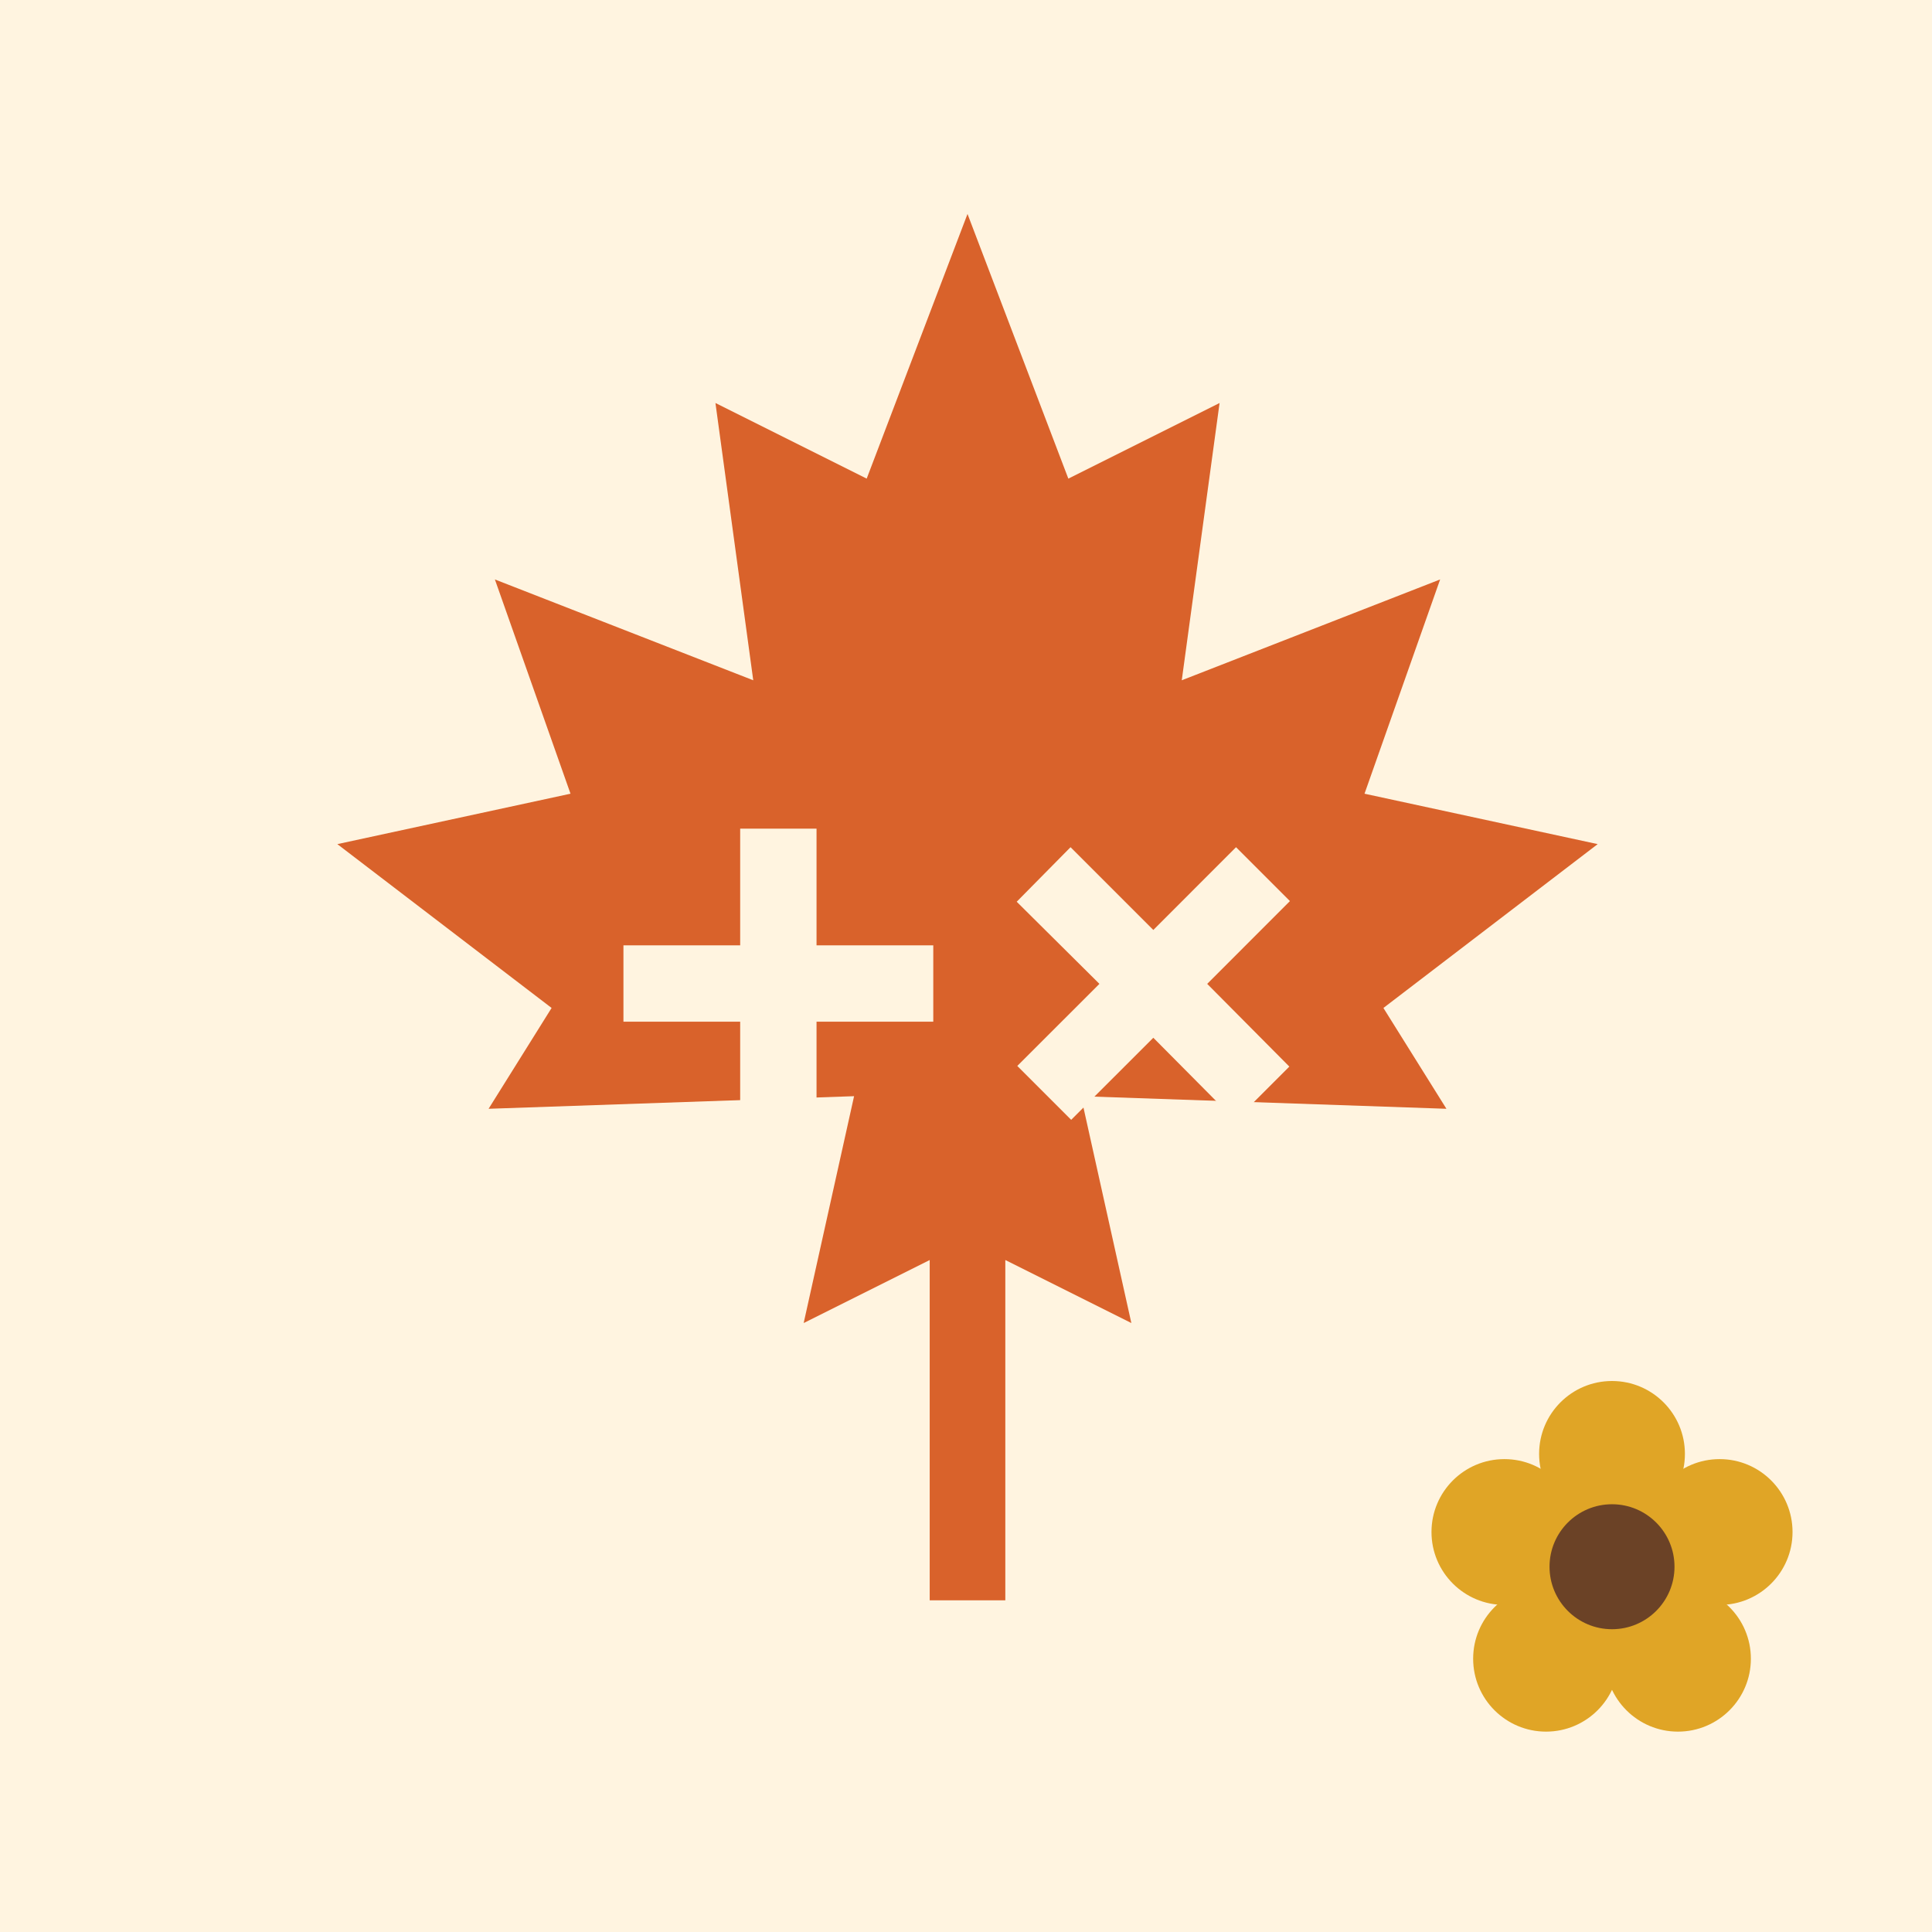
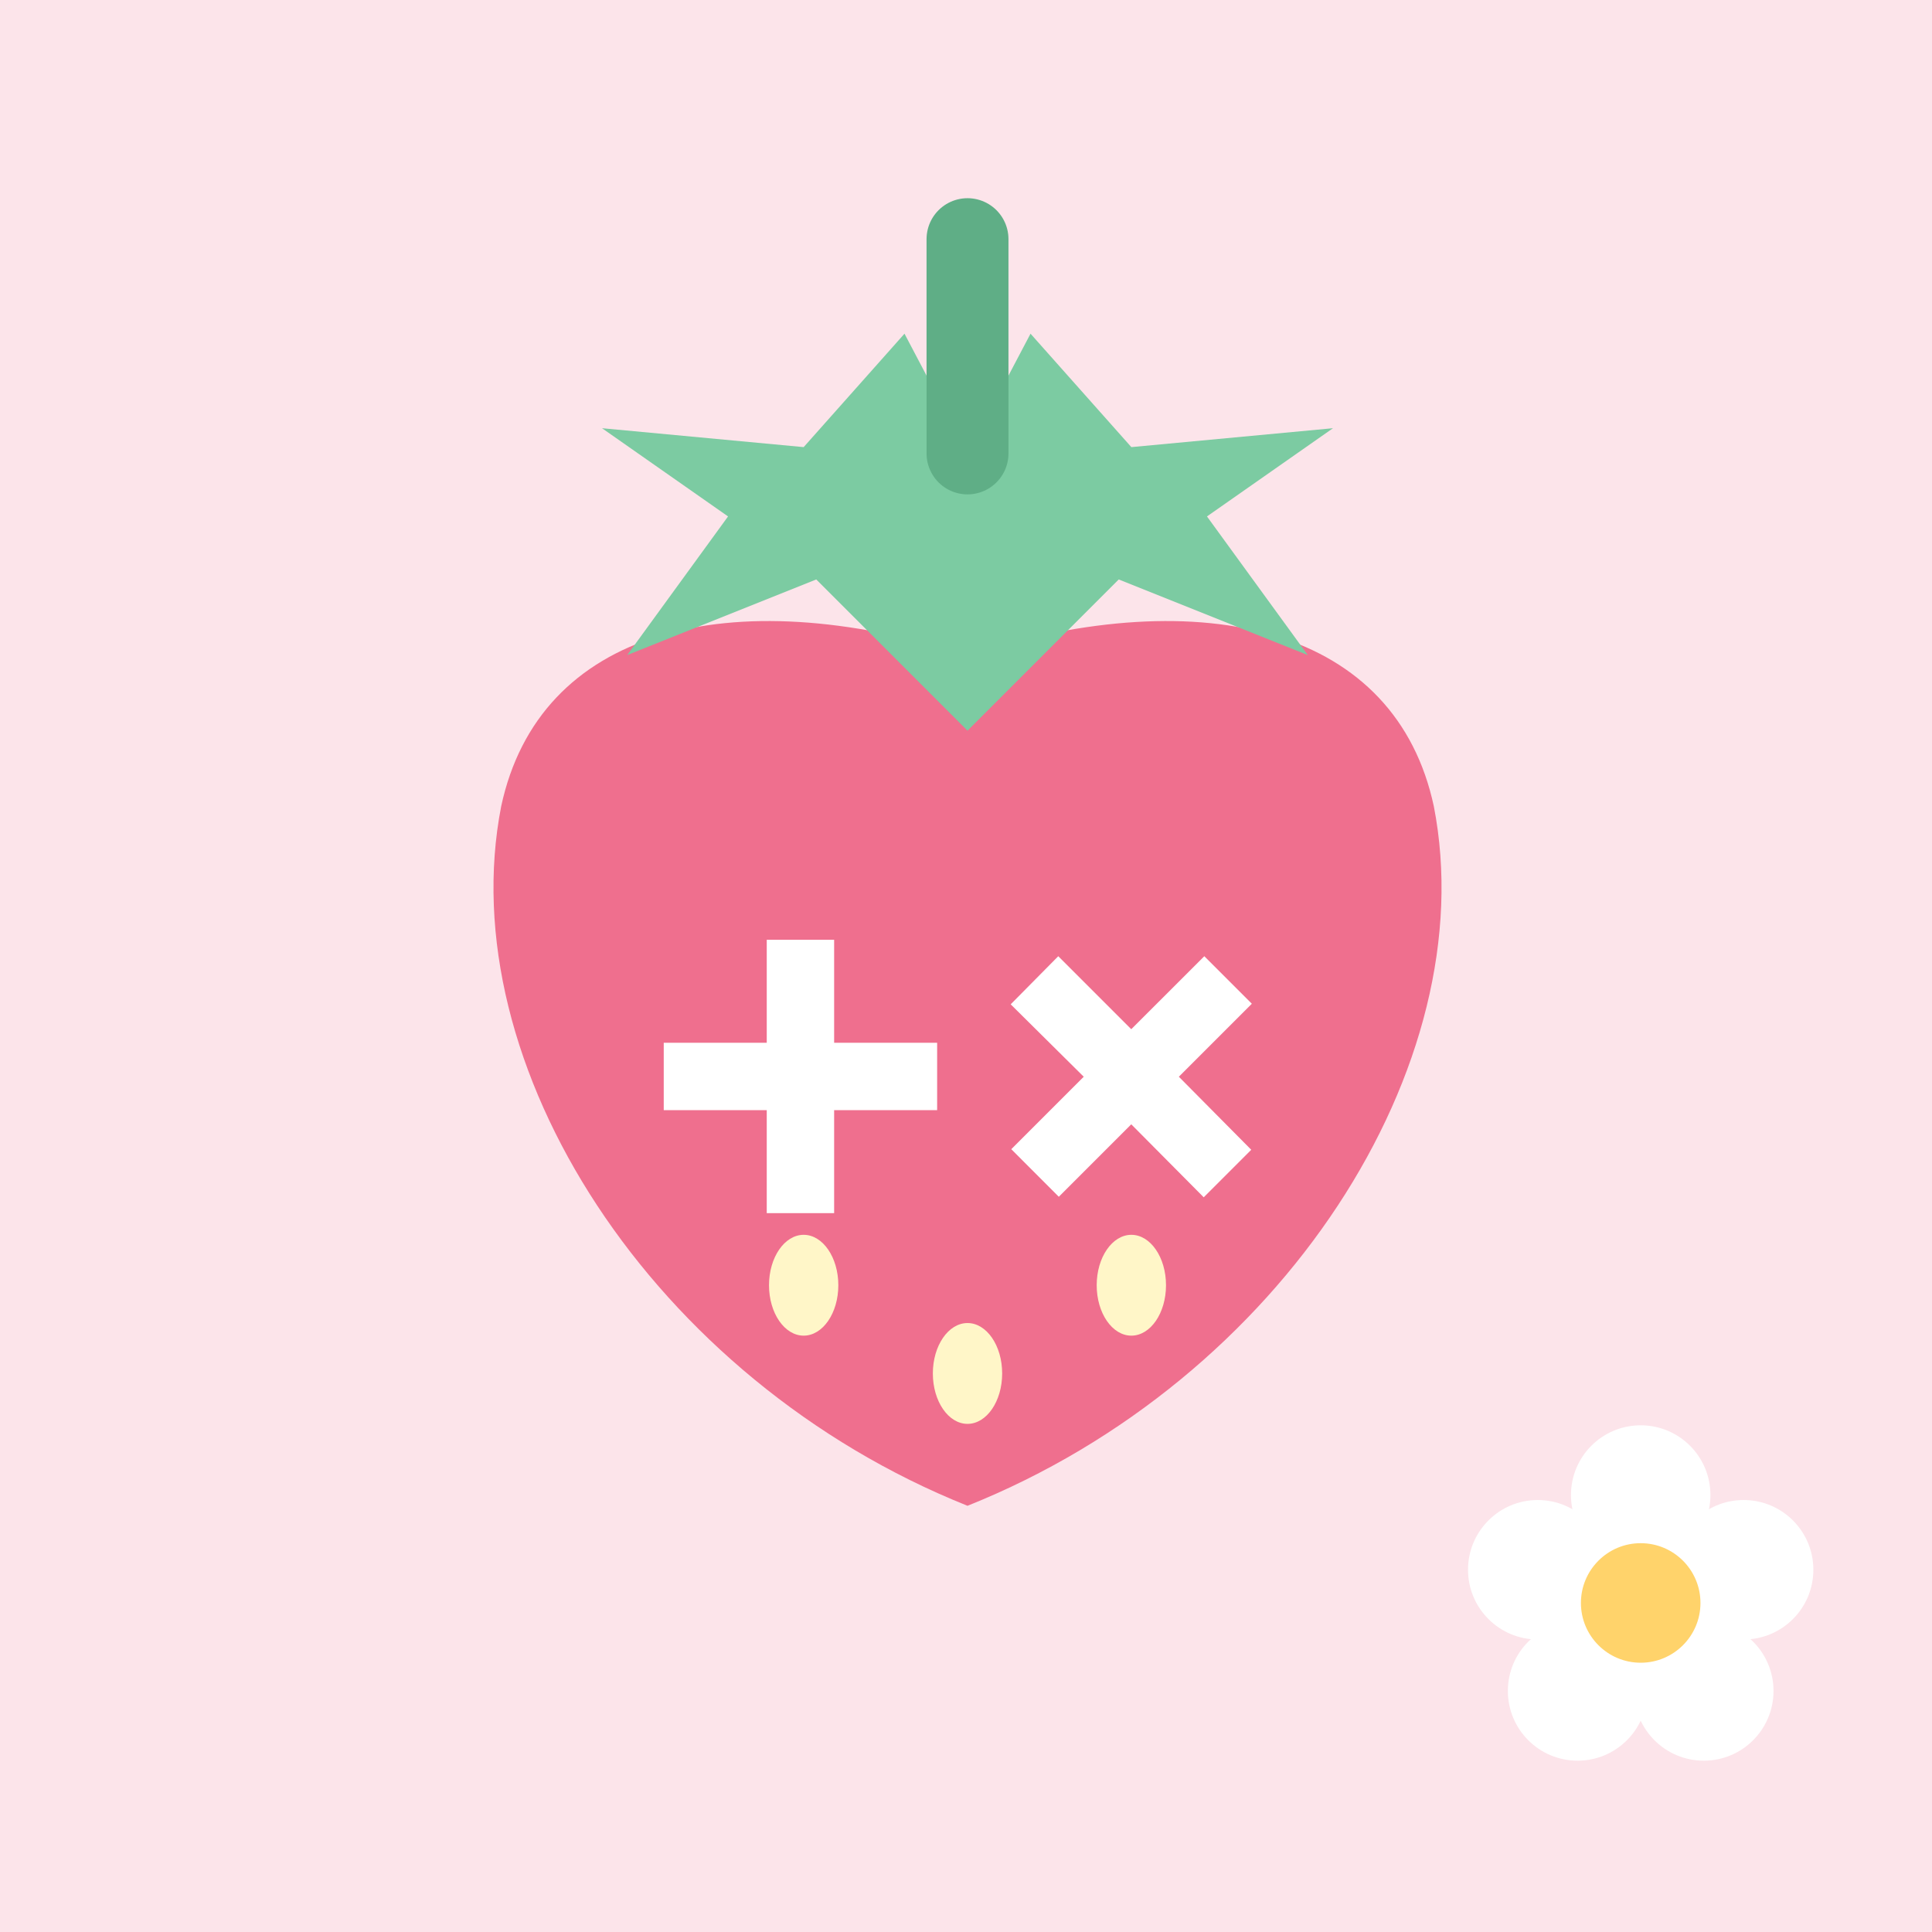
<svg xmlns="http://www.w3.org/2000/svg" viewBox="0 0 512 512">
-   <rect width="512" height="512" fill="#FFF4E0" />
+   <rect width="512" height="512" fill="#FCE4EA" />
  <g transform="translate(56 40) scale(16.7)">
-     <path fill="#D9622B" d="M12 1 L13.6 5.2 L16 4 L15.4 8.4 L19.5 6.8 L18.3 10.2 L22 11 L18.6 13.6 L19.6 15.2 L13.8 15 L14.6 18.6 L12.6 17.6 L12.6 23 L11.4 23 L11.4 17.6 L9.4 18.6 L10.2 15 L4.4 15.2 L5.4 13.6 L2 11 L5.7 10.2 L4.5 6.8 L8.6 8.4 L8 4 L10.4 5.2 Z" />
+     <path fill="#EF6F8E" d="M12 21.5 C7 19.5 3.8 14.5 4.6 10.4 C5.2 7.6 8.2 6.8 12 8 C15.8 6.8 18.8 7.6 19.4 10.4 C20.2 14.5 17 19.5 12 21.5 Z" />
+     <g fill="#FFF6C8">
+       <ellipse cx="9.4" cy="18" rx=".55" ry=".8" />
+       <ellipse cx="12" cy="19.4" rx=".55" ry=".8" />
+       <ellipse cx="14.6" cy="18" rx=".55" ry=".8" />
+     </g>
+     <path fill="#7CCBA2" d="M12 9.2 L9.6 6.8 L6.6 8 L8.2 5.8 L6.2 4.4 L9.4 4.7 L11 2.9 L12 4.8 L13 2.9 L14.6 4.7 L17.8 4.4 L15.8 5.8 L17.4 8 L14.4 6.8 Z" />
+     <path d="M12 4.8 V1.4" stroke="#5FAE86" stroke-width="1.3" stroke-linecap="round" />
  </g>
-   <text x="256" y="300" text-anchor="middle" font-family="Helvetica, Arial, sans-serif" font-weight="bold" font-size="170" fill="#FFF4E0">+×</text>
-   <g transform="translate(372 360) scale(4.6)" fill="#E0A526">
-     <circle cx="12" cy="5.5" r="4.2" />
-     <circle cx="18.2" cy="10" r="4.2" />
-     <circle cx="15.8" cy="17.3" r="4.2" />
-     <circle cx="8.2" cy="17.3" r="4.2" />
-     <circle cx="5.8" cy="10" r="4.2" />
-     <circle cx="12" cy="12" r="3.6" fill="#6B4226" />
+   <text x="256" y="320" text-anchor="middle" font-family="Helvetica, Arial, sans-serif" font-weight="bold" font-size="150" fill="#FFFFFF">+×</text>
+   <g transform="translate(382 372) scale(4.4)">
+     <g fill="#FFFFFF">
+       <circle cx="12" cy="5.5" r="4.2" />
+       <circle cx="18.2" cy="10" r="4.2" />
+       <circle cx="15.8" cy="17.3" r="4.2" />
+       <circle cx="8.2" cy="17.3" r="4.2" />
+       <circle cx="5.8" cy="10" r="4.2" />
+     </g>
+     <circle cx="12" cy="12" r="3.6" fill="#FFD36B" />
  </g>
</svg>
